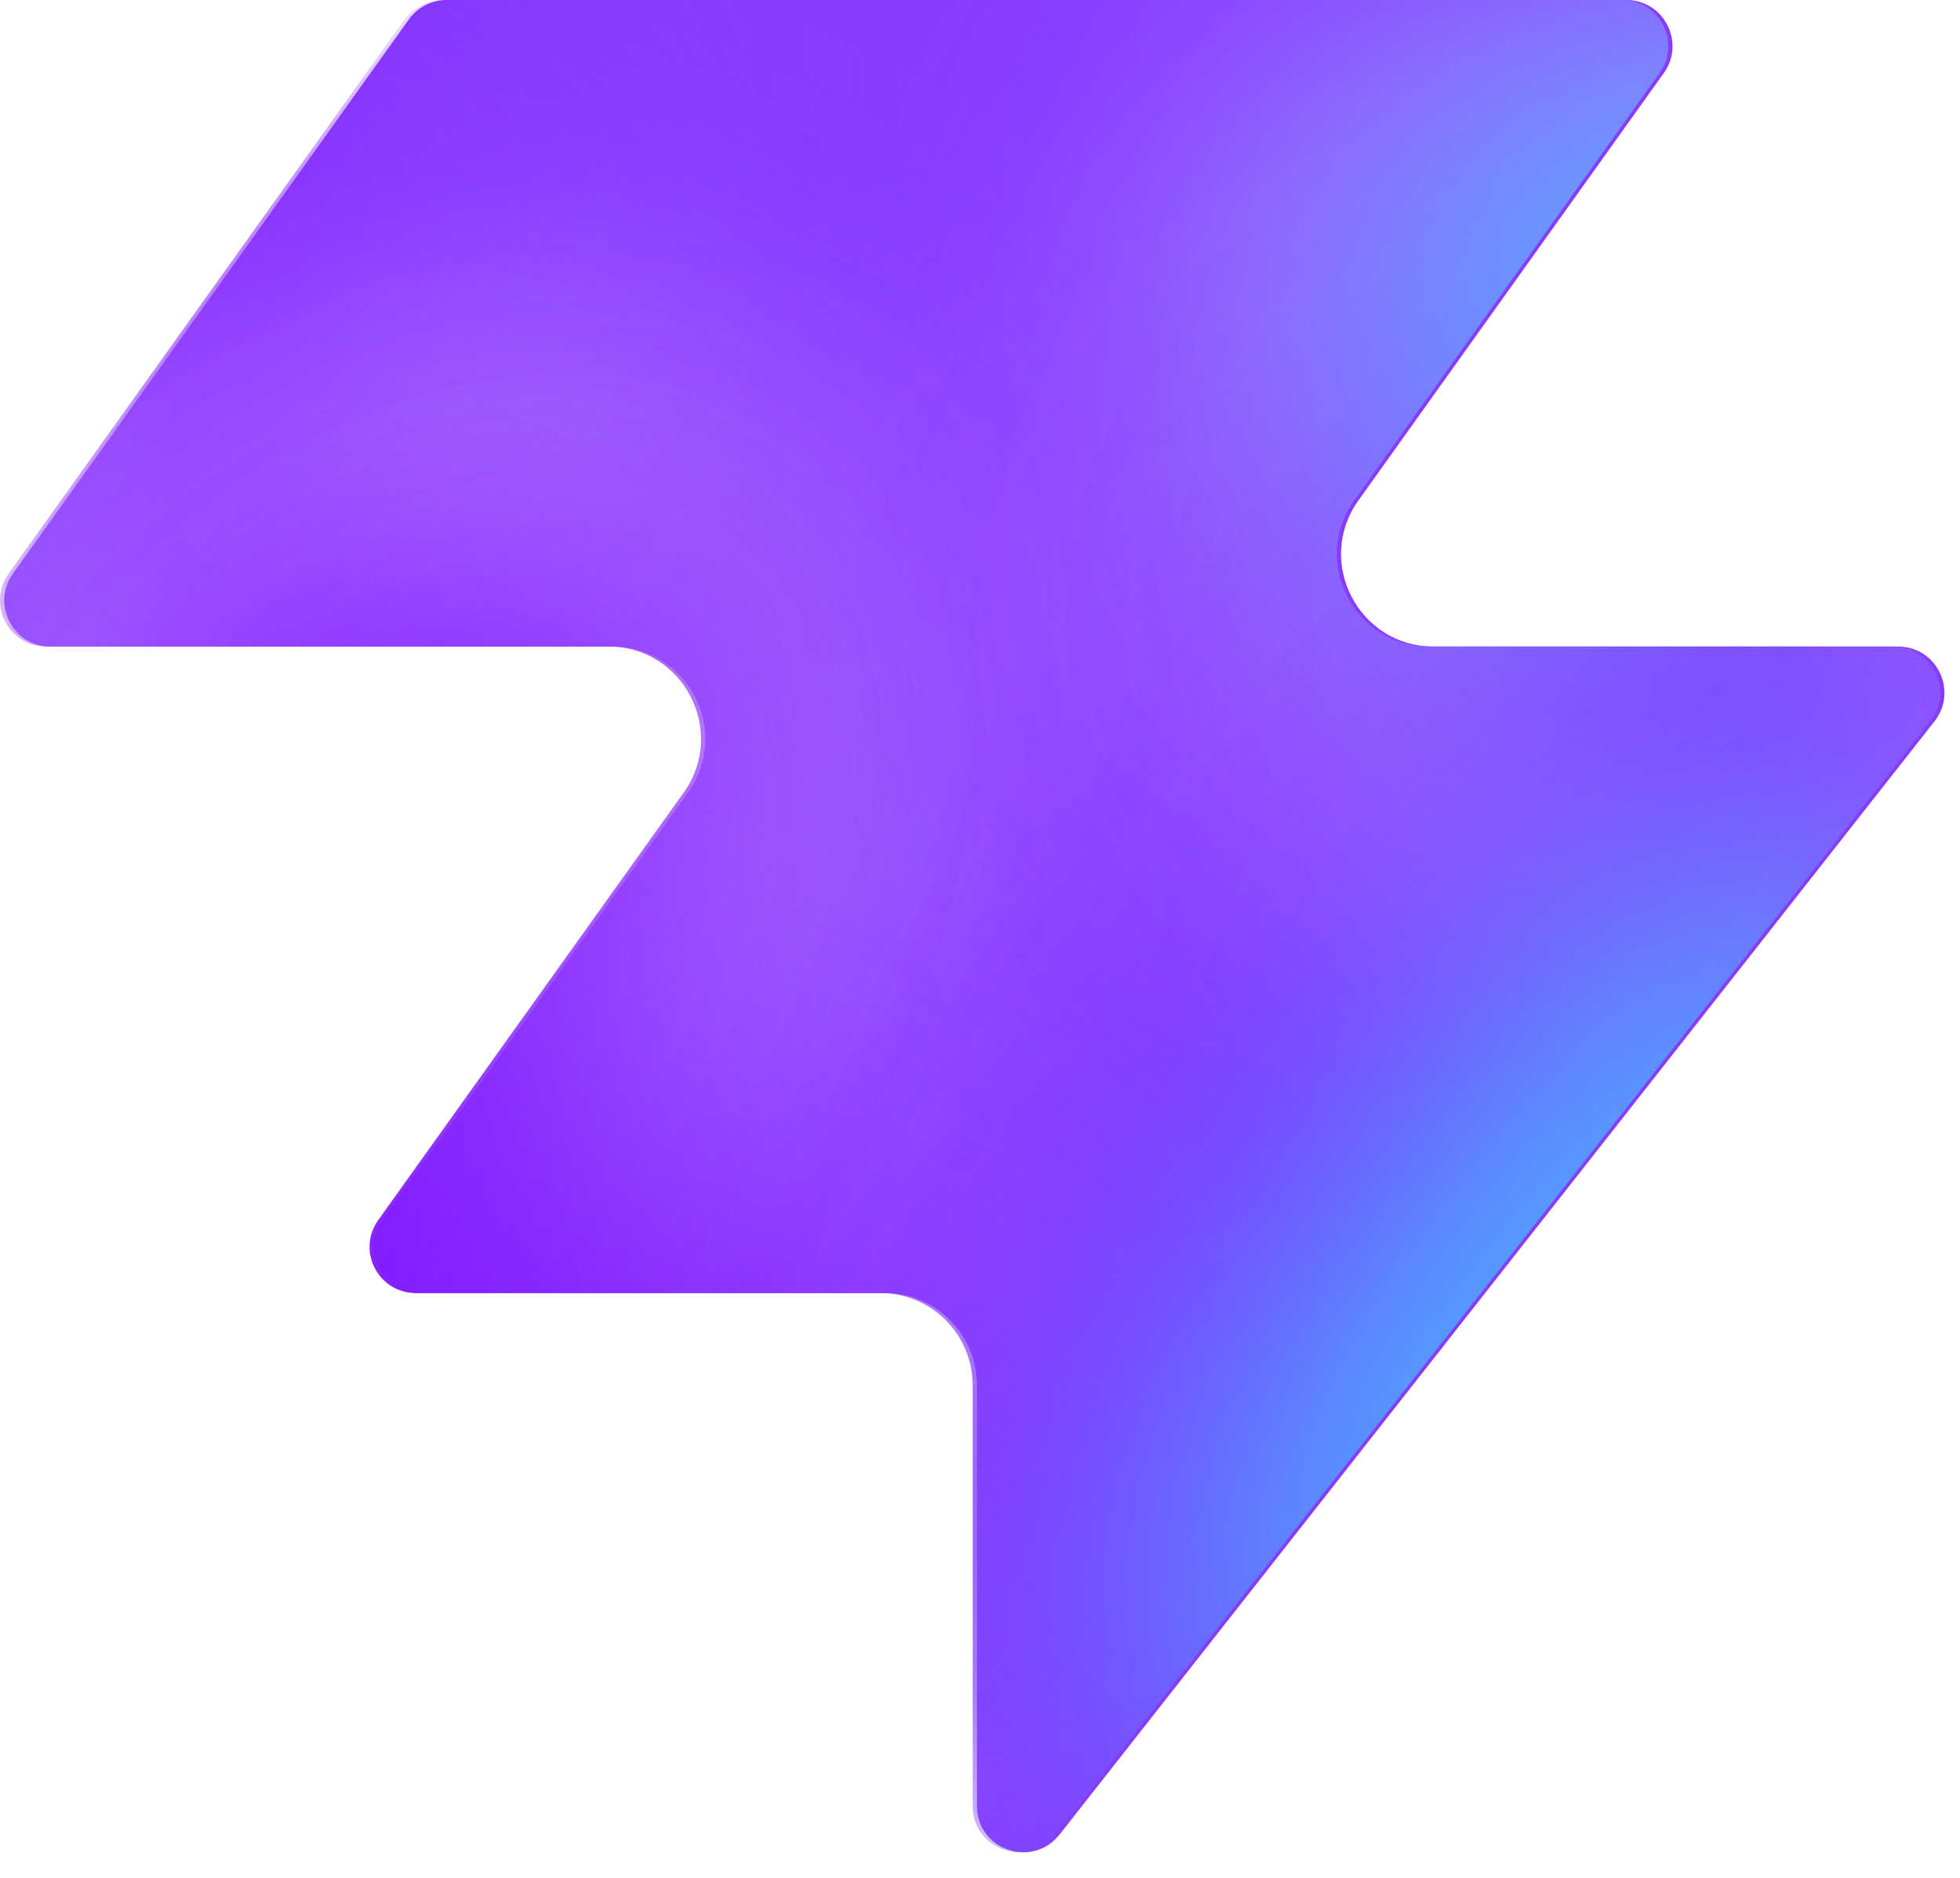
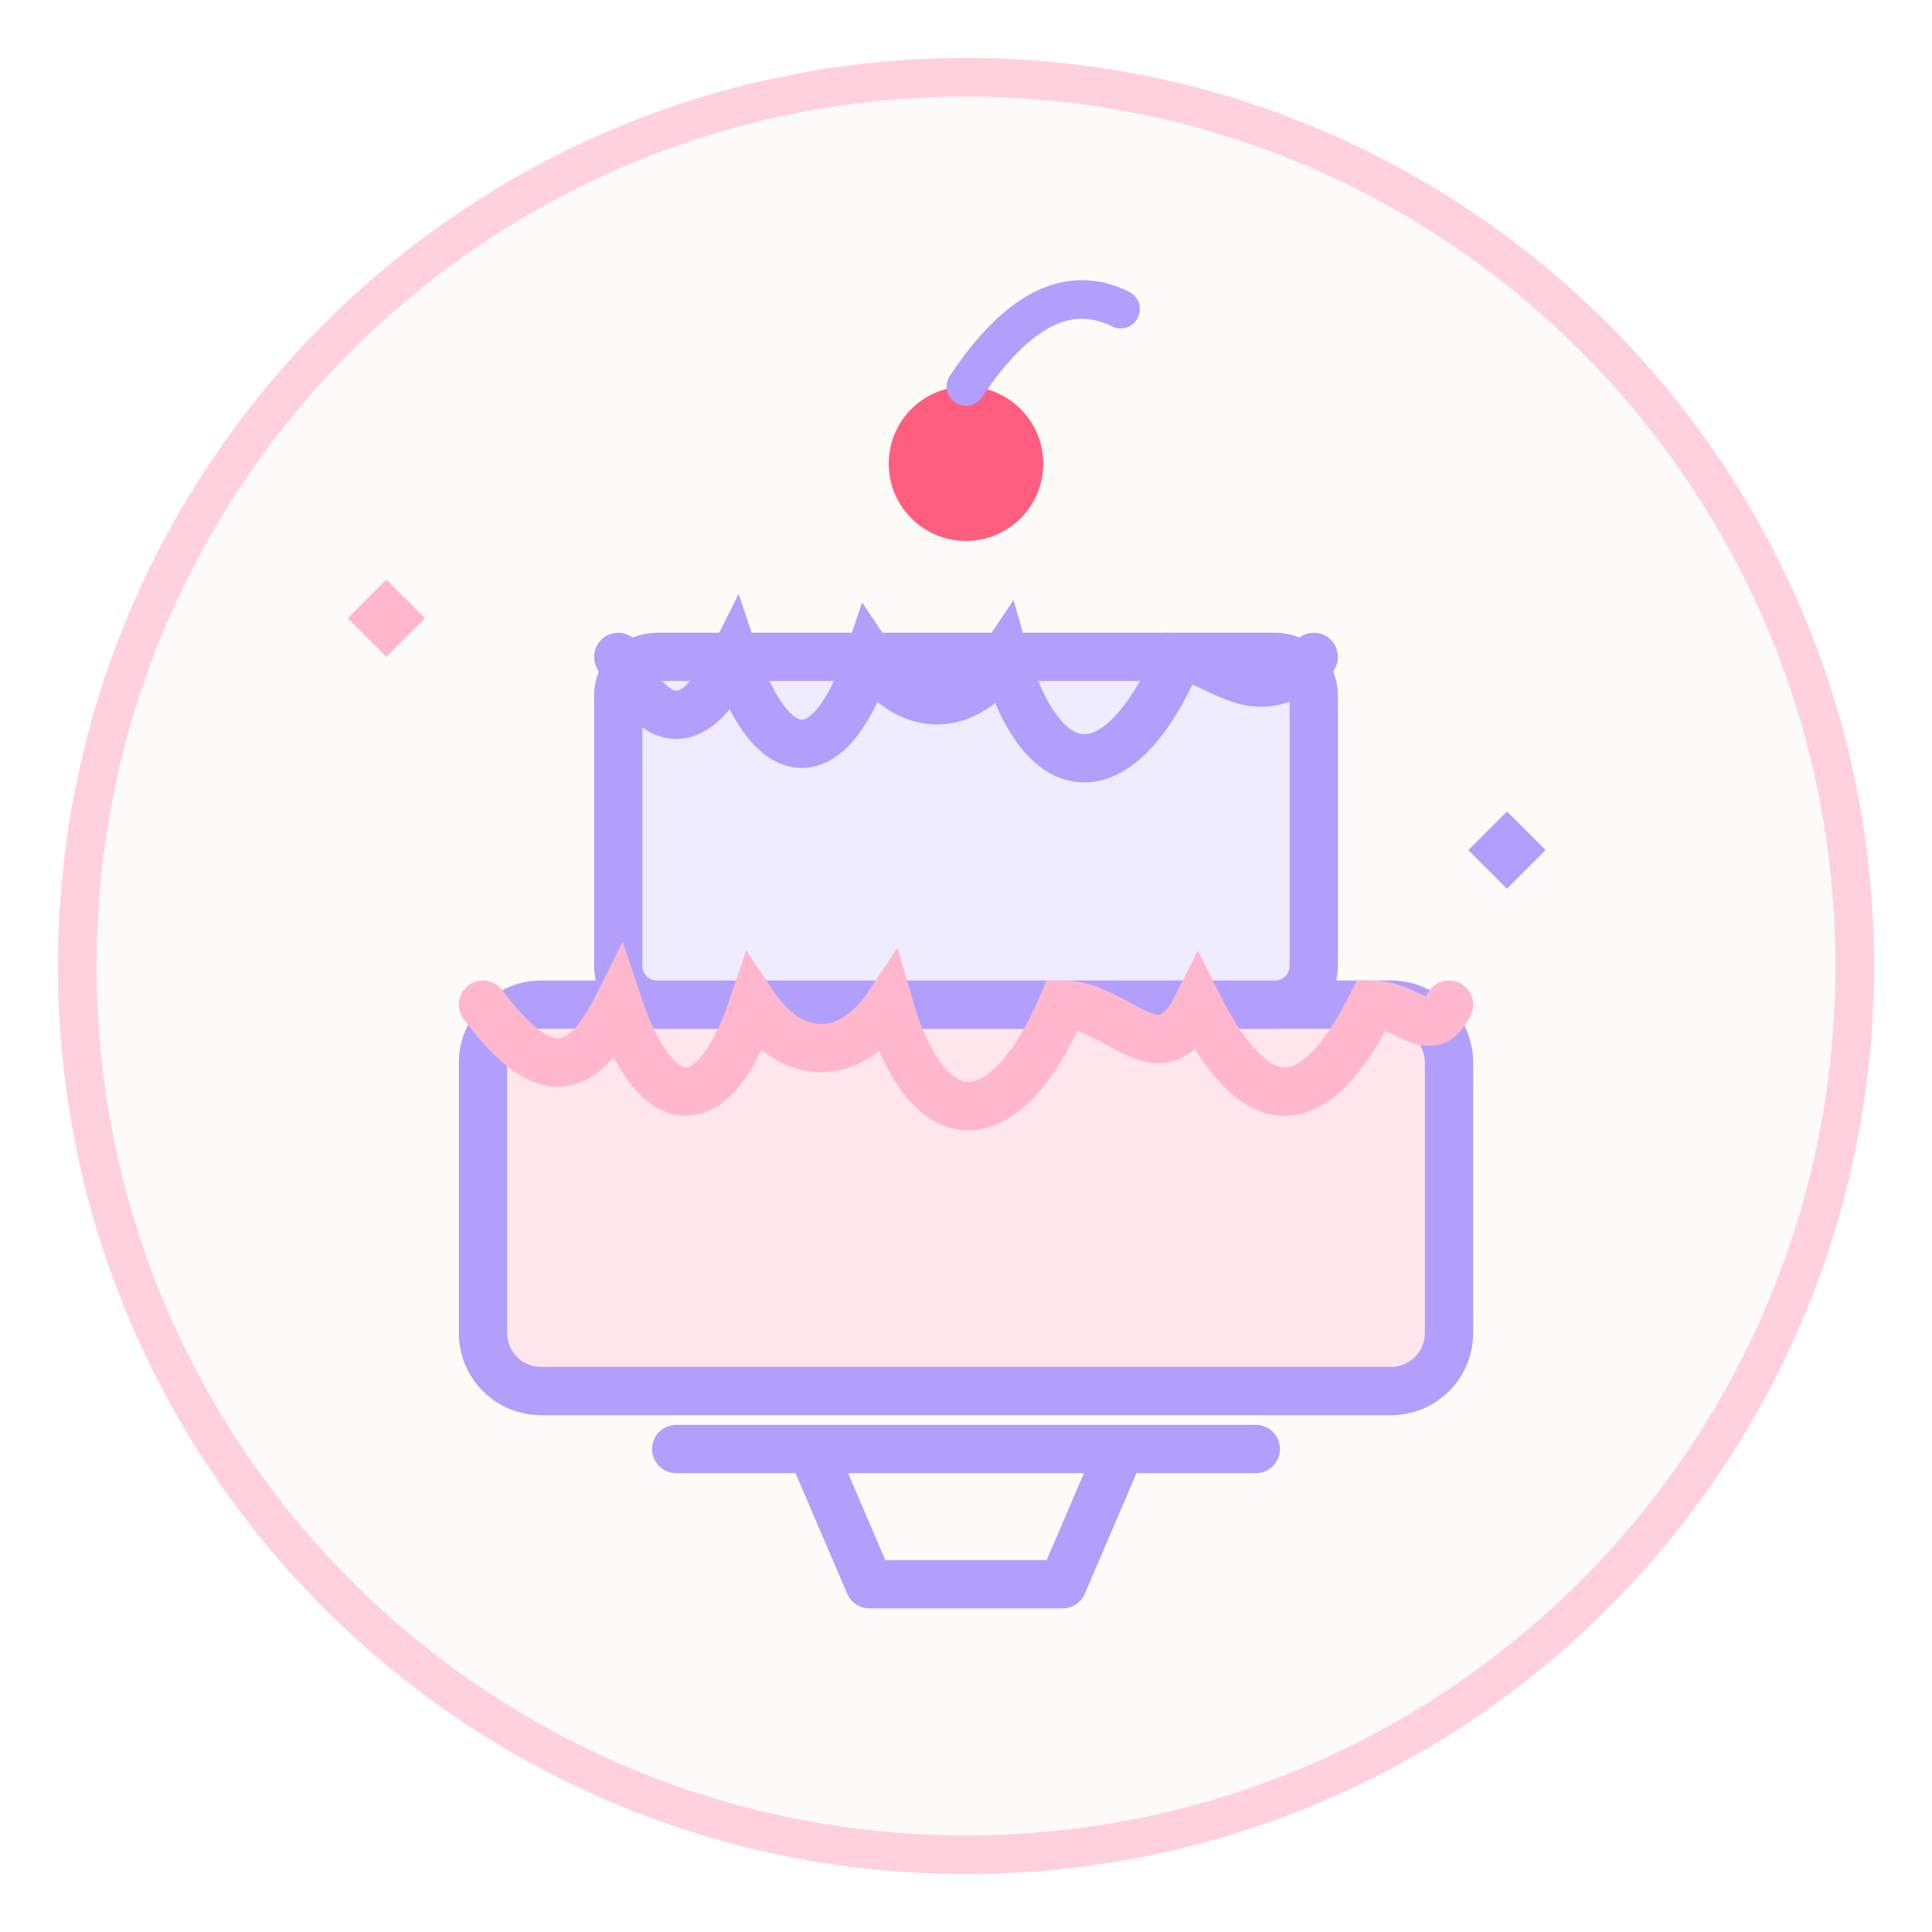
- <svg xmlns="http://www.w3.org/2000/svg" width="48" height="46" fill="none" viewBox="0 0 48 46">
-   <path fill="#863bff" d="M25.946 44.938c-.664.845-2.021.375-2.021-.698V33.937a2.26 2.26 0 0 0-2.262-2.262H10.287c-.92 0-1.456-1.04-.92-1.788l7.48-10.471c1.07-1.497 0-3.578-1.842-3.578H1.237c-.92 0-1.456-1.04-.92-1.788L10.013.474c.214-.297.556-.474.92-.474h28.894c.92 0 1.456 1.04.92 1.788l-7.48 10.471c-1.07 1.498 0 3.579 1.842 3.579h11.377c.943 0 1.473 1.088.89 1.83L25.947 44.94z" style="fill:#863bff;fill:color(display-p3 .525 .23 1);fill-opacity:1" />
-   <mask id="a" width="48" height="46" x="0" y="0" maskUnits="userSpaceOnUse" style="mask-type:alpha">
-     <path fill="#000" d="M25.842 44.938c-.664.844-2.021.375-2.021-.698V33.937a2.26 2.26 0 0 0-2.262-2.262H10.183c-.92 0-1.456-1.04-.92-1.788l7.48-10.471c1.07-1.498 0-3.579-1.842-3.579H1.133c-.92 0-1.456-1.04-.92-1.787L9.91.473c.214-.297.556-.474.92-.474h28.894c.92 0 1.456 1.04.92 1.788l-7.48 10.471c-1.07 1.498 0 3.578 1.842 3.578h11.377c.943 0 1.473 1.088.89 1.832L25.843 44.94z" style="fill:#000;fill-opacity:1" />
-   </mask>
-   <g mask="url(#a)">
-     <g filter="url(#b)">
-       <ellipse cx="5.508" cy="14.704" fill="#ede6ff" rx="5.508" ry="14.704" style="fill:#ede6ff;fill:color(display-p3 .927 .903 1);fill-opacity:1" transform="matrix(.00324 1 1 -.00324 -4.47 31.516)" />
-     </g>
-     <g filter="url(#c)">
-       <ellipse cx="10.399" cy="29.851" fill="#ede6ff" rx="10.399" ry="29.851" style="fill:#ede6ff;fill:color(display-p3 .927 .903 1);fill-opacity:1" transform="matrix(.00324 1 1 -.00324 -39.328 7.883)" />
-     </g>
-     <g filter="url(#d)">
-       <ellipse cx="5.508" cy="30.487" fill="#7e14ff" rx="5.508" ry="30.487" style="fill:#7e14ff;fill:color(display-p3 .492 .077 1);fill-opacity:1" transform="rotate(89.814 -25.913 -14.639)scale(1 -1)" />
-     </g>
-     <g filter="url(#e)">
-       <ellipse cx="5.508" cy="30.599" fill="#7e14ff" rx="5.508" ry="30.599" style="fill:#7e14ff;fill:color(display-p3 .492 .077 1);fill-opacity:1" transform="rotate(89.814 -32.644 -3.334)scale(1 -1)" />
-     </g>
-     <g filter="url(#f)">
-       <ellipse cx="5.508" cy="30.599" fill="#7e14ff" rx="5.508" ry="30.599" style="fill:#7e14ff;fill:color(display-p3 .492 .077 1);fill-opacity:1" transform="matrix(.00324 1 1 -.00324 -34.34 30.47)" />
-     </g>
-     <g filter="url(#g)">
-       <ellipse cx="14.072" cy="22.078" fill="#ede6ff" rx="14.072" ry="22.078" style="fill:#ede6ff;fill:color(display-p3 .927 .903 1);fill-opacity:1" transform="rotate(93.35 24.506 48.493)scale(-1 1)" />
-     </g>
-     <g filter="url(#h)">
-       <ellipse cx="3.47" cy="21.501" fill="#7e14ff" rx="3.47" ry="21.501" style="fill:#7e14ff;fill:color(display-p3 .492 .077 1);fill-opacity:1" transform="rotate(89.009 28.708 47.59)scale(-1 1)" />
-     </g>
-     <g filter="url(#i)">
-       <ellipse cx="3.47" cy="21.501" fill="#7e14ff" rx="3.47" ry="21.501" style="fill:#7e14ff;fill:color(display-p3 .492 .077 1);fill-opacity:1" transform="rotate(89.009 28.708 47.59)scale(-1 1)" />
-     </g>
-     <g filter="url(#j)">
-       <ellipse cx=".387" cy="8.972" fill="#7e14ff" rx="4.407" ry="29.108" style="fill:#7e14ff;fill:color(display-p3 .492 .077 1);fill-opacity:1" transform="rotate(39.51 .387 8.972)" />
-     </g>
-     <g filter="url(#k)">
-       <ellipse cx="47.523" cy="-6.092" fill="#7e14ff" rx="4.407" ry="29.108" style="fill:#7e14ff;fill:color(display-p3 .492 .077 1);fill-opacity:1" transform="rotate(37.892 47.523 -6.092)" />
-     </g>
-     <g filter="url(#l)">
-       <ellipse cx="41.412" cy="6.333" fill="#47bfff" rx="5.971" ry="9.665" style="fill:#47bfff;fill:color(display-p3 .28 .748 1);fill-opacity:1" transform="rotate(37.892 41.412 6.333)" />
-     </g>
-     <g filter="url(#m)">
-       <ellipse cx="-1.879" cy="38.332" fill="#7e14ff" rx="4.407" ry="29.108" style="fill:#7e14ff;fill:color(display-p3 .492 .077 1);fill-opacity:1" transform="rotate(37.892 -1.88 38.332)" />
-     </g>
-     <g filter="url(#n)">
-       <ellipse cx="-1.879" cy="38.332" fill="#7e14ff" rx="4.407" ry="29.108" style="fill:#7e14ff;fill:color(display-p3 .492 .077 1);fill-opacity:1" transform="rotate(37.892 -1.88 38.332)" />
-     </g>
-     <g filter="url(#o)">
-       <ellipse cx="35.651" cy="29.907" fill="#7e14ff" rx="4.407" ry="29.108" style="fill:#7e14ff;fill:color(display-p3 .492 .077 1);fill-opacity:1" transform="rotate(37.892 35.651 29.907)" />
-     </g>
-     <g filter="url(#p)">
-       <ellipse cx="38.418" cy="32.4" fill="#47bfff" rx="5.971" ry="15.297" style="fill:#47bfff;fill:color(display-p3 .28 .748 1);fill-opacity:1" transform="rotate(37.892 38.418 32.4)" />
-     </g>
-   </g>
-   <defs>
-     <filter id="b" width="60.045" height="41.654" x="-19.77" y="16.149" color-interpolation-filters="sRGB" filterUnits="userSpaceOnUse">
-       <feFlood flood-opacity="0" result="BackgroundImageFix" />
-       <feBlend in="SourceGraphic" in2="BackgroundImageFix" result="shape" />
-       <feGaussianBlur result="effect1_foregroundBlur_2002_17158" stdDeviation="7.659" />
-     </filter>
-     <filter id="c" width="90.34" height="51.437" x="-54.613" y="-7.533" color-interpolation-filters="sRGB" filterUnits="userSpaceOnUse">
-       <feFlood flood-opacity="0" result="BackgroundImageFix" />
-       <feBlend in="SourceGraphic" in2="BackgroundImageFix" result="shape" />
-       <feGaussianBlur result="effect1_foregroundBlur_2002_17158" stdDeviation="7.659" />
-     </filter>
-     <filter id="d" width="79.355" height="29.4" x="-49.64" y="2.03" color-interpolation-filters="sRGB" filterUnits="userSpaceOnUse">
-       <feFlood flood-opacity="0" result="BackgroundImageFix" />
-       <feBlend in="SourceGraphic" in2="BackgroundImageFix" result="shape" />
-       <feGaussianBlur result="effect1_foregroundBlur_2002_17158" stdDeviation="4.596" />
-     </filter>
-     <filter id="e" width="79.579" height="29.4" x="-45.045" y="20.029" color-interpolation-filters="sRGB" filterUnits="userSpaceOnUse">
-       <feFlood flood-opacity="0" result="BackgroundImageFix" />
-       <feBlend in="SourceGraphic" in2="BackgroundImageFix" result="shape" />
-       <feGaussianBlur result="effect1_foregroundBlur_2002_17158" stdDeviation="4.596" />
-     </filter>
-     <filter id="f" width="79.579" height="29.4" x="-43.513" y="21.178" color-interpolation-filters="sRGB" filterUnits="userSpaceOnUse">
-       <feFlood flood-opacity="0" result="BackgroundImageFix" />
-       <feBlend in="SourceGraphic" in2="BackgroundImageFix" result="shape" />
-       <feGaussianBlur result="effect1_foregroundBlur_2002_17158" stdDeviation="4.596" />
-     </filter>
-     <filter id="g" width="74.749" height="58.852" x="15.756" y="-17.901" color-interpolation-filters="sRGB" filterUnits="userSpaceOnUse">
-       <feFlood flood-opacity="0" result="BackgroundImageFix" />
-       <feBlend in="SourceGraphic" in2="BackgroundImageFix" result="shape" />
-       <feGaussianBlur result="effect1_foregroundBlur_2002_17158" stdDeviation="7.659" />
-     </filter>
-     <filter id="h" width="61.377" height="25.362" x="23.548" y="2.284" color-interpolation-filters="sRGB" filterUnits="userSpaceOnUse">
-       <feFlood flood-opacity="0" result="BackgroundImageFix" />
-       <feBlend in="SourceGraphic" in2="BackgroundImageFix" result="shape" />
-       <feGaussianBlur result="effect1_foregroundBlur_2002_17158" stdDeviation="4.596" />
-     </filter>
-     <filter id="i" width="61.377" height="25.362" x="23.548" y="2.284" color-interpolation-filters="sRGB" filterUnits="userSpaceOnUse">
-       <feFlood flood-opacity="0" result="BackgroundImageFix" />
-       <feBlend in="SourceGraphic" in2="BackgroundImageFix" result="shape" />
-       <feGaussianBlur result="effect1_foregroundBlur_2002_17158" stdDeviation="4.596" />
-     </filter>
-     <filter id="j" width="56.045" height="63.649" x="-27.636" y="-22.853" color-interpolation-filters="sRGB" filterUnits="userSpaceOnUse">
-       <feFlood flood-opacity="0" result="BackgroundImageFix" />
-       <feBlend in="SourceGraphic" in2="BackgroundImageFix" result="shape" />
-       <feGaussianBlur result="effect1_foregroundBlur_2002_17158" stdDeviation="4.596" />
-     </filter>
-     <filter id="k" width="54.814" height="64.646" x="20.116" y="-38.415" color-interpolation-filters="sRGB" filterUnits="userSpaceOnUse">
-       <feFlood flood-opacity="0" result="BackgroundImageFix" />
-       <feBlend in="SourceGraphic" in2="BackgroundImageFix" result="shape" />
-       <feGaussianBlur result="effect1_foregroundBlur_2002_17158" stdDeviation="4.596" />
-     </filter>
-     <filter id="l" width="33.541" height="35.313" x="24.641" y="-11.323" color-interpolation-filters="sRGB" filterUnits="userSpaceOnUse">
-       <feFlood flood-opacity="0" result="BackgroundImageFix" />
-       <feBlend in="SourceGraphic" in2="BackgroundImageFix" result="shape" />
-       <feGaussianBlur result="effect1_foregroundBlur_2002_17158" stdDeviation="4.596" />
-     </filter>
-     <filter id="m" width="54.814" height="64.646" x="-29.286" y="6.009" color-interpolation-filters="sRGB" filterUnits="userSpaceOnUse">
-       <feFlood flood-opacity="0" result="BackgroundImageFix" />
-       <feBlend in="SourceGraphic" in2="BackgroundImageFix" result="shape" />
-       <feGaussianBlur result="effect1_foregroundBlur_2002_17158" stdDeviation="4.596" />
-     </filter>
-     <filter id="n" width="54.814" height="64.646" x="-29.286" y="6.009" color-interpolation-filters="sRGB" filterUnits="userSpaceOnUse">
-       <feFlood flood-opacity="0" result="BackgroundImageFix" />
-       <feBlend in="SourceGraphic" in2="BackgroundImageFix" result="shape" />
-       <feGaussianBlur result="effect1_foregroundBlur_2002_17158" stdDeviation="4.596" />
-     </filter>
-     <filter id="o" width="54.814" height="64.646" x="8.244" y="-2.416" color-interpolation-filters="sRGB" filterUnits="userSpaceOnUse">
-       <feFlood flood-opacity="0" result="BackgroundImageFix" />
-       <feBlend in="SourceGraphic" in2="BackgroundImageFix" result="shape" />
-       <feGaussianBlur result="effect1_foregroundBlur_2002_17158" stdDeviation="4.596" />
-     </filter>
-     <filter id="p" width="39.409" height="43.623" x="18.713" y="10.588" color-interpolation-filters="sRGB" filterUnits="userSpaceOnUse">
-       <feFlood flood-opacity="0" result="BackgroundImageFix" />
-       <feBlend in="SourceGraphic" in2="BackgroundImageFix" result="shape" />
-       <feGaussianBlur result="effect1_foregroundBlur_2002_17158" stdDeviation="4.596" />
-     </filter>
-   </defs>
+ <svg xmlns="http://www.w3.org/2000/svg" viewBox="0 0 100 100" width="100%" height="100%">
+   <circle cx="50" cy="50" r="46" fill="#FDFBF7" stroke="#FFD1DC" stroke-width="2" />
+   <path d="M 35 75 L 65 75 M 42 75 L 45 82 L 55 82 L 58 75" stroke="#B19FFB" stroke-width="2.5" stroke-linecap="round" stroke-linejoin="round" fill="none" />
+   <rect x="25" y="52" width="50" height="20" rx="3" fill="#FFE5EC" stroke="#B19FFB" stroke-width="2.5" stroke-linejoin="round" />
+   <rect x="32" y="34" width="36" height="18" rx="2" fill="#F0ECFF" stroke="#B19FFB" stroke-width="2.5" stroke-linejoin="round" />
+   <path d="M 25 52 C 28 56, 30 56, 32 52 C 34 58, 37 58, 39 52 C 41 55, 44 55, 46 52 C 48 59, 52 59, 55 52 C 58 52, 60 56, 62 52 C 65 58, 68 58, 71 52 C 73 52, 74 54, 75 52" fill="none" stroke="#FFB7CE" stroke-width="2.5" stroke-linecap="round" />
+   <path d="M 32 34 C 34 38, 36 38, 38 34 C 40 40, 43 40, 45 34 C 47 37, 50 37, 52 34 C 54 41, 58 41, 61 34 C 63 34, 65 37, 68 34" fill="none" stroke="#B19FFB" stroke-width="2.5" stroke-linecap="round" />
+   <circle cx="50" cy="24" r="4" fill="#FF5E7E" />
+   <path d="M 50 20 Q 54 14, 58 16" fill="none" stroke="#B19FFB" stroke-width="2" stroke-linecap="round" />
+   <path d="M 20 30 L 22 32 L 20 34 L 18 32 Z" fill="#FFB7CE" />
+   <path d="M 78 42 L 80 44 L 78 46 L 76 44 Z" fill="#B19FFB" />
</svg>
